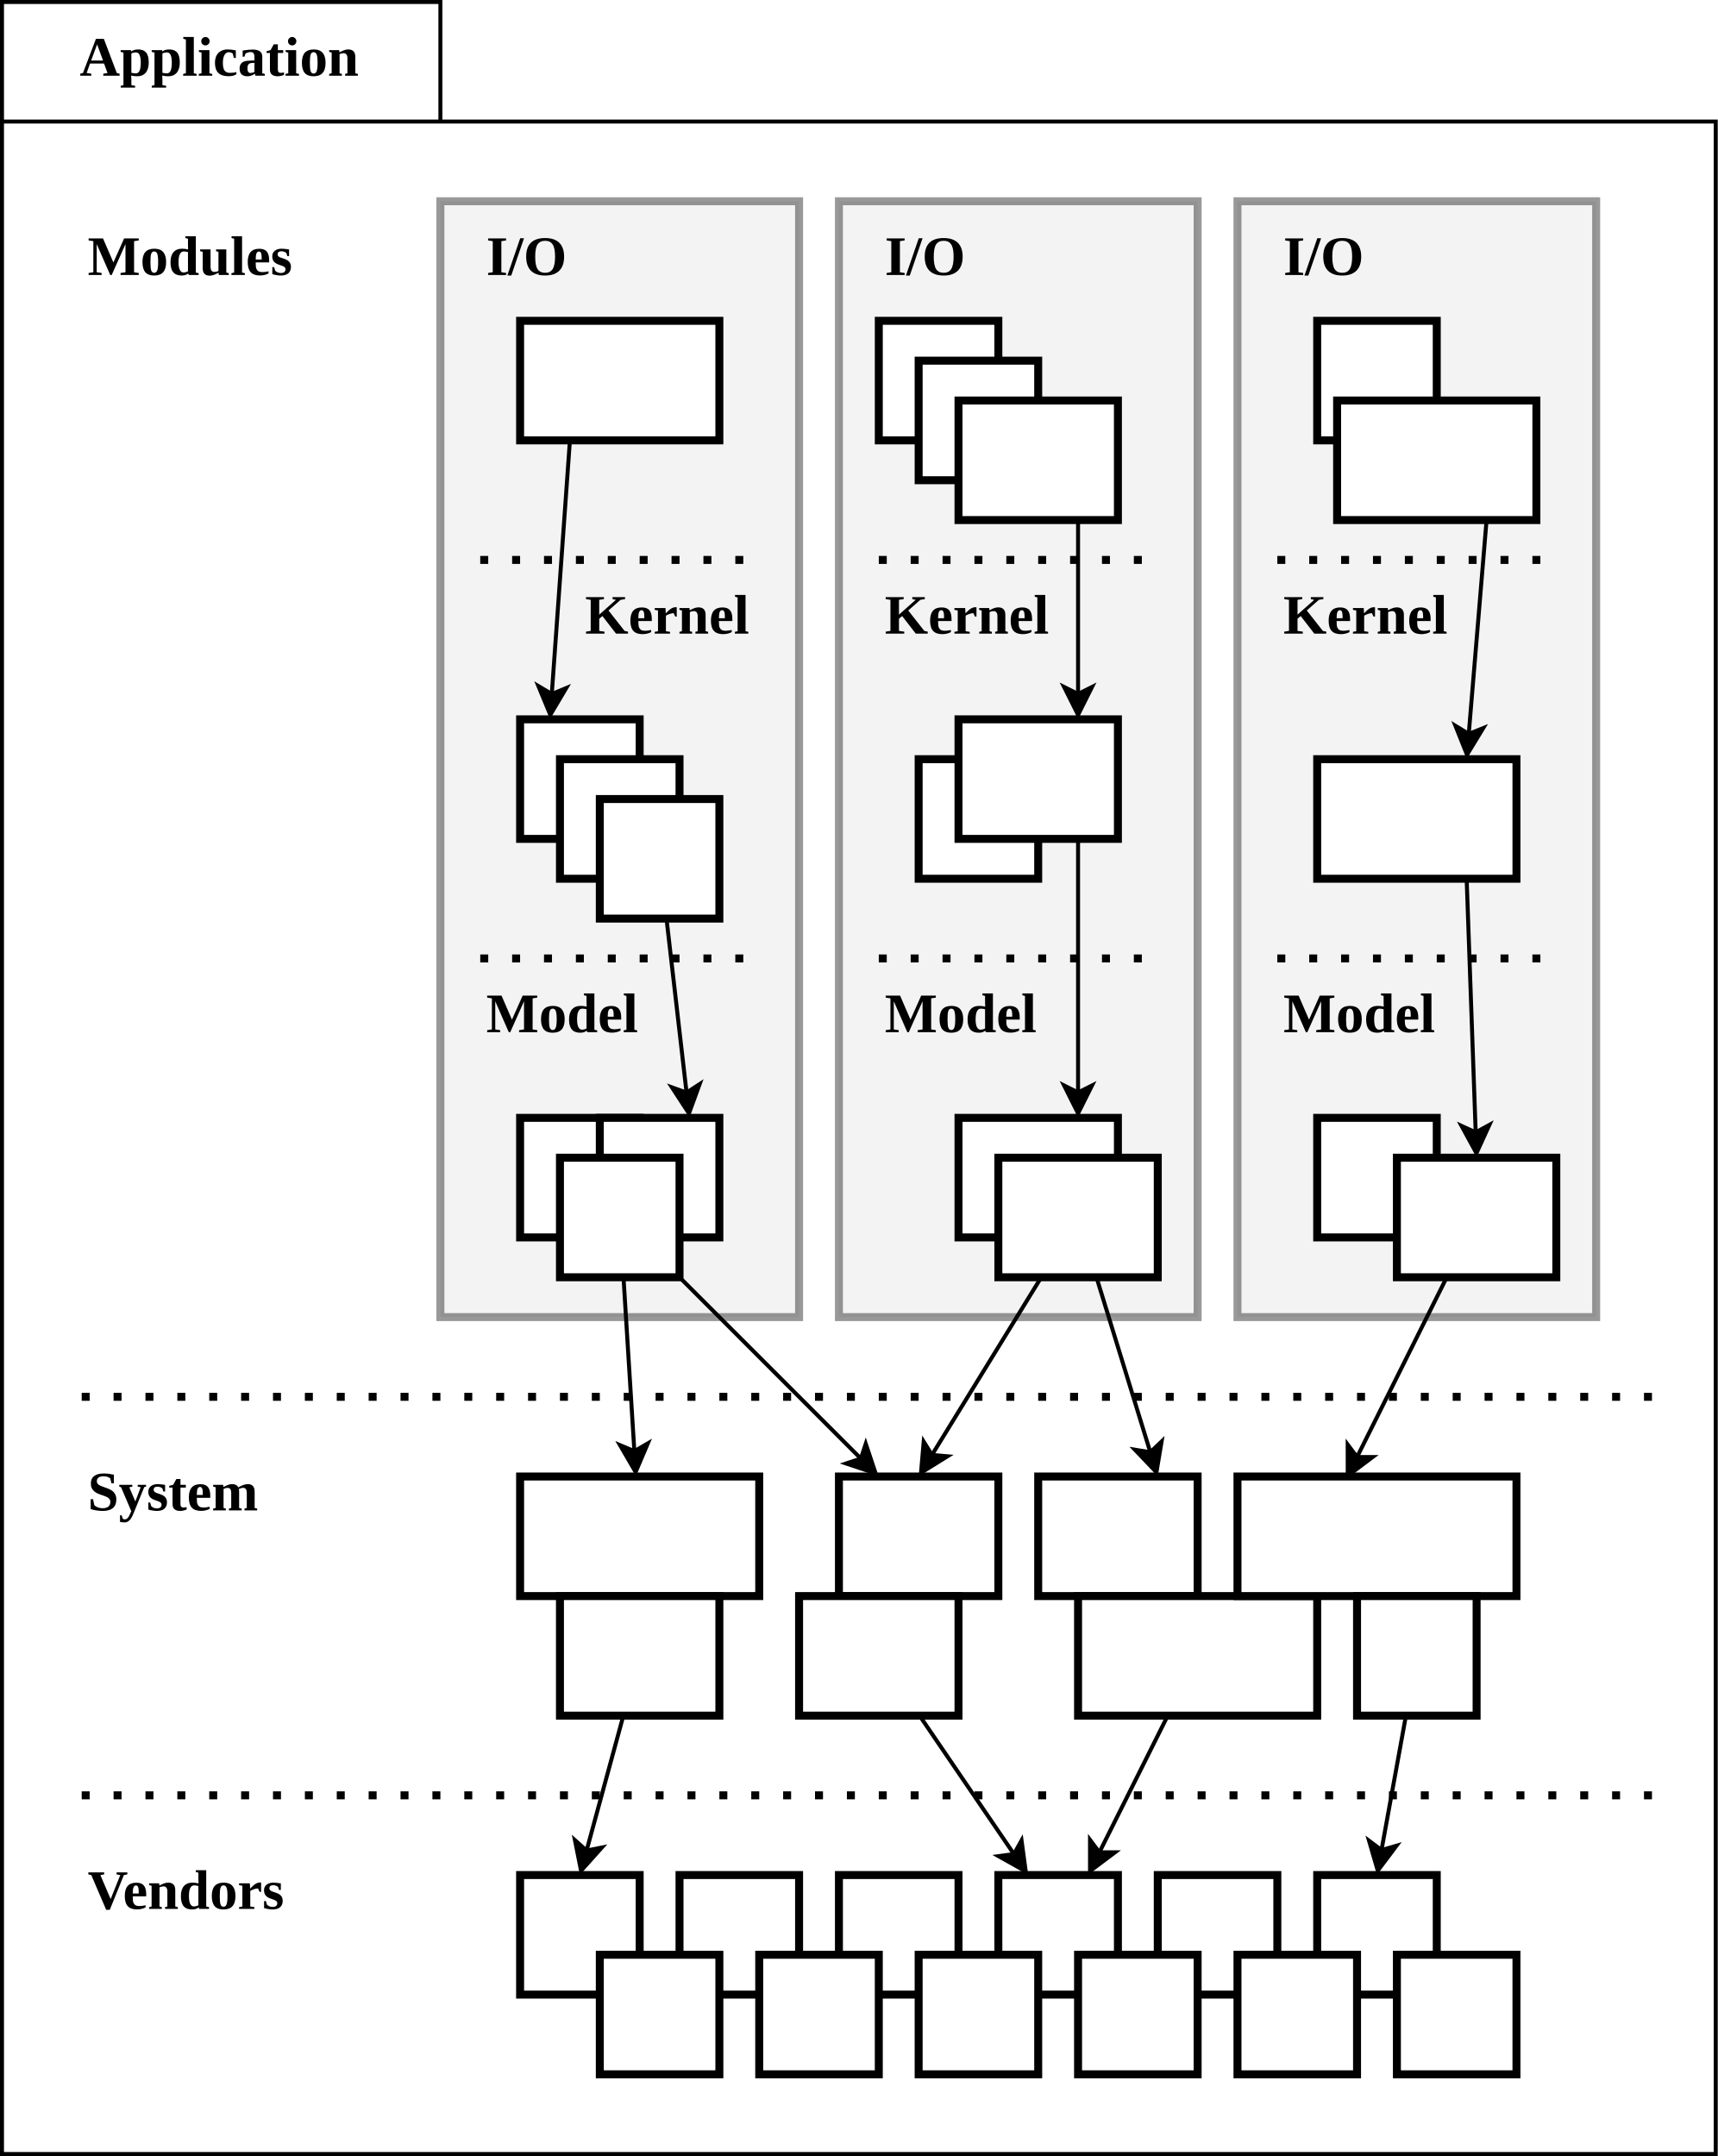
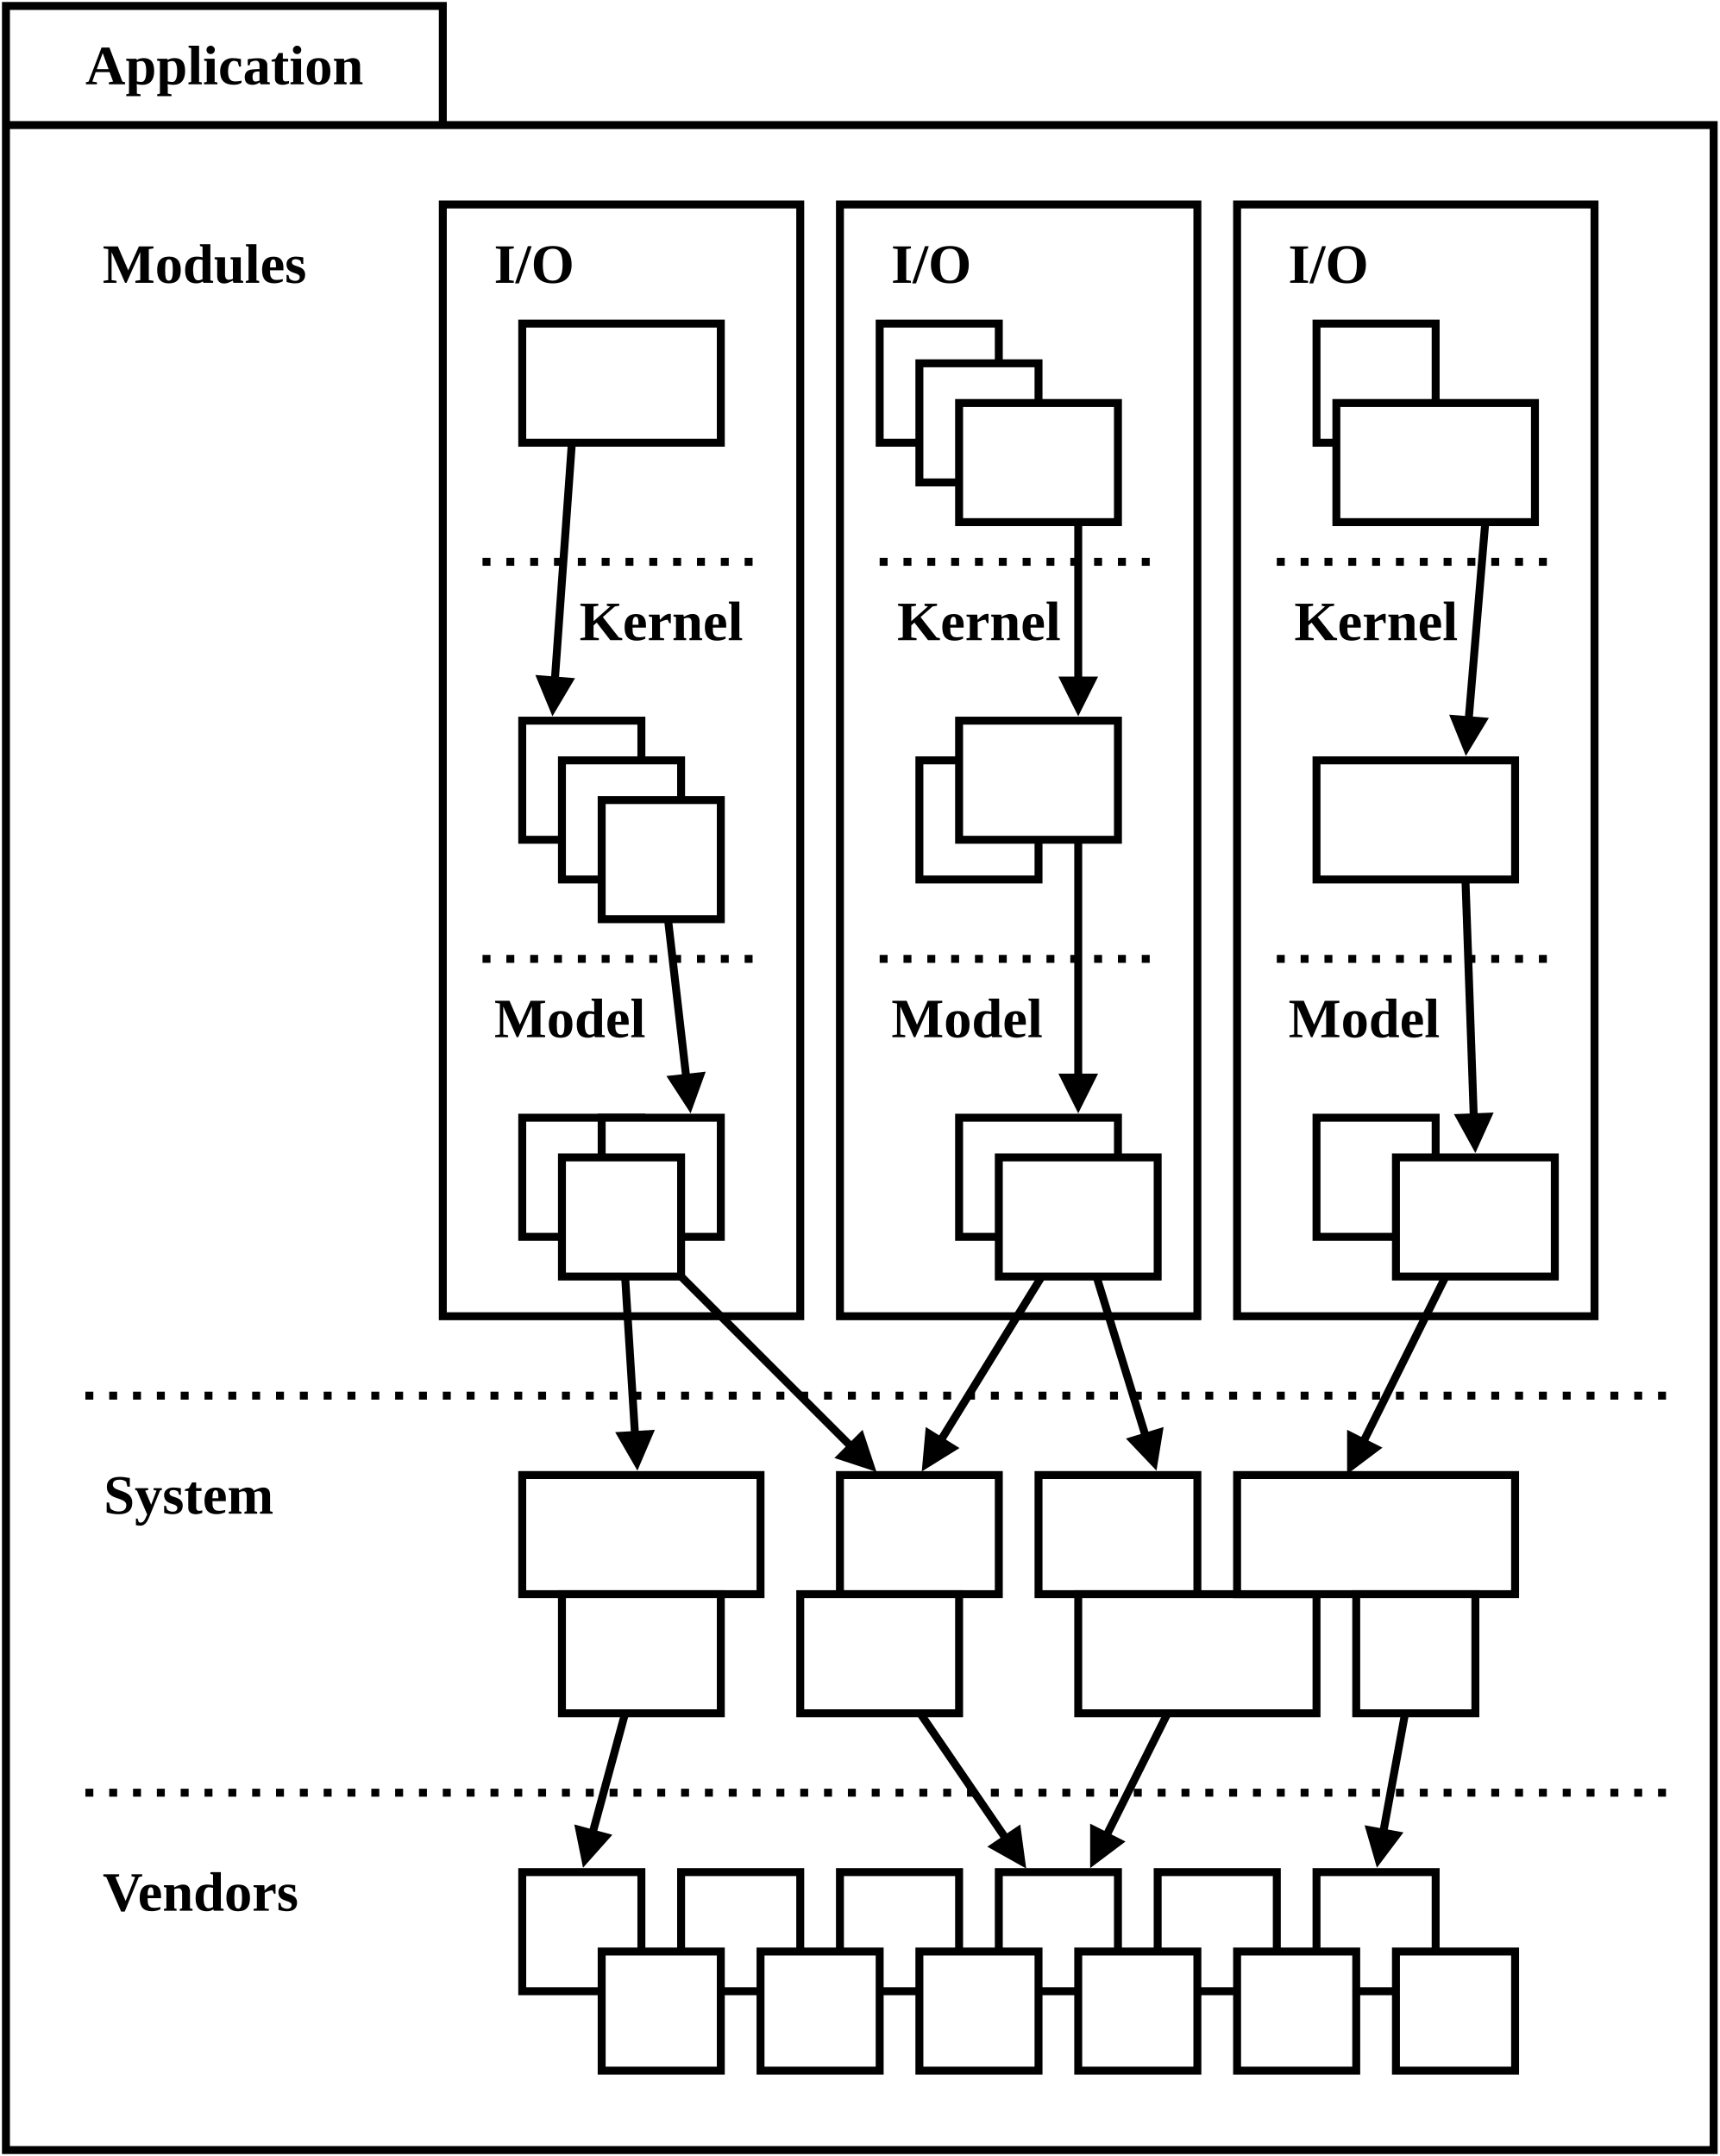
- <svg xmlns="http://www.w3.org/2000/svg" version="1.1" width="431px" height="541px" viewBox="-0.5 -0.5 431 541">
-   <defs />
+ <svg xmlns="http://www.w3.org/2000/svg" version="1.1" width="433px" height="543px" viewBox="-1.5 -1.5 433 543">
  <g>
-     <path d="M 0 30 L 0 0 L 110 0 L 110 30 M 0 30 L 430 30 L 430 540 L 0 540 Z" fill="var(--base-page, #ffffff)" stroke="currentColor" stroke-miterlimit="10" pointer-events="all" />
-     <g transform="translate(-0.5 -0.5)">
-       <text x="55" y="19" fill="currentColor" font-family="inherit" font-size="14px" text-anchor="middle" font-weight="bold">Application</text>
-     </g>
-     <rect x="0" y="30" width="430" height="378" fill="none" stroke="none" pointer-events="all" />
-     <rect x="310" y="50" width="90" height="280" fill="currentColor" fill-opacity="0.05" stroke="currentColor" stroke-opacity="0.4" stroke-width="2" pointer-events="all" />
-     <path d="M 320 140 L 390 140" fill="none" stroke="currentColor" stroke-width="2" stroke-miterlimit="10" stroke-dasharray="2 6" pointer-events="stroke" />
-     <path d="M 320 240 L 390 240" fill="none" stroke="currentColor" stroke-width="2" stroke-miterlimit="10" stroke-dasharray="2 6" pointer-events="stroke" />
-     <rect x="110" y="50" width="90" height="280" fill="currentColor" fill-opacity="0.05" stroke="currentColor" stroke-opacity="0.4" stroke-width="2" pointer-events="all" />
-     <rect x="210" y="50" width="90" height="280" fill="currentColor" fill-opacity="0.05" stroke="currentColor" stroke-opacity="0.4" stroke-width="2" pointer-events="all" />
-     <path d="M 20 350 L 420 350" fill="none" stroke="currentColor" stroke-width="2" stroke-miterlimit="10" stroke-dasharray="2 6" pointer-events="stroke" />
-     <path d="M 20 450 L 420 450" fill="none" stroke="currentColor" stroke-width="2" stroke-miterlimit="10" stroke-dasharray="2 6" pointer-events="stroke" />
-     <rect x="20" y="50" width="60" height="30" fill="none" stroke="none" pointer-events="all" />
-     <g transform="translate(-0.5 -0.5)">
-       <text x="22" y="69" fill="currentColor" font-family="inherit" font-size="14px" text-anchor="start" font-weight="bold">Modules</text>
-     </g>
-     <rect x="20" y="360" width="60" height="30" fill="none" stroke="none" pointer-events="all" />
-     <g transform="translate(-0.5 -0.5)">
-       <text x="22" y="379" fill="currentColor" font-family="inherit" font-size="14px" text-anchor="start" font-weight="bold">System</text>
-     </g>
-     <rect x="20" y="460" width="60" height="30" fill="none" stroke="none" pointer-events="all" />
-     <g transform="translate(-0.5 -0.5)">
-       <text x="22" y="479" fill="currentColor" font-family="inherit" font-size="14px" text-anchor="start" font-weight="bold">Vendors</text>
-     </g>
-     <path d="M 142.5 110 L 137.95 173.65" fill="none" stroke="currentColor" stroke-miterlimit="10" pointer-events="stroke" />
-     <path d="M 137.58 178.88 L 134.59 171.65 L 137.95 173.65 L 141.57 172.15 Z" fill="currentColor" stroke="currentColor" stroke-miterlimit="10" pointer-events="all" />
-     <rect x="130" y="80" width="50" height="30" fill="var(--base-page, #ffffff)" stroke="currentColor" stroke-width="2" pointer-events="all" />
-     <rect x="330" y="80" width="30" height="30" fill="var(--base-page, #ffffff)" stroke="currentColor" stroke-width="2" pointer-events="all" />
-     <rect x="130" y="180" width="30" height="30" fill="var(--base-page, #ffffff)" stroke="currentColor" stroke-width="2" pointer-events="all" />
-     <rect x="230" y="190" width="30" height="30" fill="var(--base-page, #ffffff)" stroke="currentColor" stroke-width="2" pointer-events="all" />
-     <path d="M 270 210 L 270 273.63" fill="none" stroke="currentColor" stroke-miterlimit="10" pointer-events="stroke" />
-     <path d="M 270 278.88 L 266.5 271.88 L 270 273.63 L 273.5 271.88 Z" fill="currentColor" stroke="currentColor" stroke-miterlimit="10" pointer-events="all" />
-     <rect x="240" y="180" width="40" height="30" fill="var(--base-page, #ffffff)" stroke="currentColor" stroke-width="2" pointer-events="all" />
-     <path d="M 367.5 220 L 369.77 283.64" fill="none" stroke="currentColor" stroke-miterlimit="10" pointer-events="stroke" />
-     <path d="M 369.96 288.88 L 366.21 282.01 L 369.77 283.64 L 373.21 281.76 Z" fill="currentColor" stroke="currentColor" stroke-miterlimit="10" pointer-events="all" />
-     <rect x="330" y="190" width="50" height="30" fill="var(--base-page, #ffffff)" stroke="currentColor" stroke-width="2" pointer-events="all" />
-     <rect x="240" y="280" width="40" height="30" fill="var(--base-page, #ffffff)" stroke="currentColor" stroke-width="2" pointer-events="all" />
-     <path d="M 260.77 320 L 233.34 364.58" fill="none" stroke="currentColor" stroke-miterlimit="10" pointer-events="stroke" />
-     <path d="M 230.59 369.05 L 231.27 361.25 L 233.34 364.58 L 237.24 364.92 Z" fill="currentColor" stroke="currentColor" stroke-miterlimit="10" pointer-events="all" />
-     <path d="M 274.62 320 L 288.13 363.91" fill="none" stroke="currentColor" stroke-miterlimit="10" pointer-events="stroke" />
-     <path d="M 289.67 368.93 L 284.27 363.27 L 288.13 363.91 L 290.96 361.21 Z" fill="currentColor" stroke="currentColor" stroke-miterlimit="10" pointer-events="all" />
-     <rect x="250" y="290" width="40" height="30" fill="var(--base-page, #ffffff)" stroke="currentColor" stroke-width="2" pointer-events="all" />
-     <rect x="330" y="280" width="30" height="30" fill="var(--base-page, #ffffff)" stroke="currentColor" stroke-width="2" pointer-events="all" />
-     <path d="M 362.51 320 L 340 365.11" fill="none" stroke="currentColor" stroke-miterlimit="10" pointer-events="stroke" />
-     <path d="M 337.66 369.81 L 337.65 361.98 L 340 365.11 L 343.92 365.11 Z" fill="currentColor" stroke="currentColor" stroke-miterlimit="10" pointer-events="all" />
-     <rect x="350" y="290" width="40" height="30" fill="var(--base-page, #ffffff)" stroke="currentColor" stroke-width="2" pointer-events="all" />
-     <rect x="130" y="370" width="60" height="30" fill="var(--base-page, #ffffff)" stroke="currentColor" stroke-width="2" pointer-events="all" />
-     <path d="M 155.91 430 L 146.68 463.86" fill="none" stroke="currentColor" stroke-miterlimit="10" pointer-events="stroke" />
-     <path d="M 145.29 468.92 L 143.76 461.25 L 146.68 463.86 L 150.51 463.09 Z" fill="currentColor" stroke="currentColor" stroke-miterlimit="10" pointer-events="all" />
-     <rect x="140" y="400" width="40" height="30" fill="var(--base-page, #ffffff)" stroke="currentColor" stroke-width="2" pointer-events="all" />
-     <rect x="210" y="370" width="40" height="30" fill="var(--base-page, #ffffff)" stroke="currentColor" stroke-width="2" pointer-events="all" />
-     <path d="M 230.23 430 L 253.91 464.74" fill="none" stroke="currentColor" stroke-miterlimit="10" pointer-events="stroke" />
-     <path d="M 256.87 469.08 L 250.04 465.26 L 253.91 464.74 L 255.82 461.32 Z" fill="currentColor" stroke="currentColor" stroke-miterlimit="10" pointer-events="all" />
-     <rect x="200" y="400" width="40" height="30" fill="var(--base-page, #ffffff)" stroke="currentColor" stroke-width="2" pointer-events="all" />
-     <rect x="260" y="370" width="40" height="30" fill="var(--base-page, #ffffff)" stroke="currentColor" stroke-width="2" pointer-events="all" />
-     <path d="M 292.5 430 L 275.35 464.3" fill="none" stroke="currentColor" stroke-miterlimit="10" pointer-events="stroke" />
-     <path d="M 273 469 L 273 461.17 L 275.35 464.3 L 279.26 464.3 Z" fill="currentColor" stroke="currentColor" stroke-miterlimit="10" pointer-events="all" />
-     <rect x="270" y="400" width="60" height="30" fill="var(--base-page, #ffffff)" stroke="currentColor" stroke-width="2" pointer-events="all" />
-     <rect x="310" y="370" width="70" height="30" fill="var(--base-page, #ffffff)" stroke="currentColor" stroke-width="2" pointer-events="all" />
-     <path d="M 352.27 430 L 346.14 463.73" fill="none" stroke="currentColor" stroke-miterlimit="10" pointer-events="stroke" />
-     <path d="M 345.2 468.9 L 343.01 461.39 L 346.14 463.73 L 349.9 462.64 Z" fill="currentColor" stroke="currentColor" stroke-miterlimit="10" pointer-events="all" />
-     <rect x="340" y="400" width="30" height="30" fill="var(--base-page, #ffffff)" stroke="currentColor" stroke-width="2" pointer-events="all" />
-     <rect x="130" y="470" width="30" height="30" fill="var(--base-page, #ffffff)" stroke="currentColor" stroke-width="2" pointer-events="all" />
-     <rect x="170" y="470" width="30" height="30" fill="var(--base-page, #ffffff)" stroke="currentColor" stroke-width="2" pointer-events="all" />
-     <rect x="210" y="470" width="30" height="30" fill="var(--base-page, #ffffff)" stroke="currentColor" stroke-width="2" pointer-events="all" />
-     <rect x="250" y="470" width="30" height="30" fill="var(--base-page, #ffffff)" stroke="currentColor" stroke-width="2" pointer-events="all" />
-     <rect x="290" y="470" width="30" height="30" fill="var(--base-page, #ffffff)" stroke="currentColor" stroke-width="2" pointer-events="all" />
-     <rect x="150" y="490" width="30" height="30" fill="var(--base-page, #ffffff)" stroke="currentColor" stroke-width="2" pointer-events="all" />
-     <rect x="190" y="490" width="30" height="30" fill="var(--base-page, #ffffff)" stroke="currentColor" stroke-width="2" pointer-events="all" />
-     <rect x="230" y="490" width="30" height="30" fill="var(--base-page, #ffffff)" stroke="currentColor" stroke-width="2" pointer-events="all" />
-     <rect x="270" y="490" width="30" height="30" fill="var(--base-page, #ffffff)" stroke="currentColor" stroke-width="2" pointer-events="all" />
-     <rect x="330" y="470" width="30" height="30" fill="var(--base-page, #ffffff)" stroke="currentColor" stroke-width="2" pointer-events="all" />
-     <rect x="350" y="490" width="30" height="30" fill="var(--base-page, #ffffff)" stroke="currentColor" stroke-width="2" pointer-events="all" />
-     <rect x="310" y="490" width="30" height="30" fill="var(--base-page, #ffffff)" stroke="currentColor" stroke-width="2" pointer-events="all" />
-     <rect x="320" y="50" width="60" height="30" fill="none" stroke="none" pointer-events="all" />
-     <g transform="translate(-0.5 -0.5)">
-       <text x="322" y="69" fill="currentColor" font-family="inherit" font-size="14px" text-anchor="start" font-weight="bold">I/O</text>
-     </g>
-     <rect x="320" y="140" width="60" height="30" fill="none" stroke="none" pointer-events="all" />
-     <g transform="translate(-0.5 -0.5)">
-       <text x="322" y="159" fill="currentColor" font-family="inherit" font-size="14px" text-anchor="start" font-weight="bold">Kernel</text>
-     </g>
-     <rect x="320" y="240" width="60" height="30" fill="none" stroke="none" pointer-events="all" />
-     <g transform="translate(-0.5 -0.5)">
-       <text x="322" y="259" fill="currentColor" font-family="inherit" font-size="14px" text-anchor="start" font-weight="bold">Model</text>
-     </g>
-     <path d="M 220 140 L 290 140" fill="none" stroke="currentColor" stroke-width="2" stroke-miterlimit="10" stroke-dasharray="2 6" pointer-events="stroke" />
-     <path d="M 220 240 L 290 240" fill="none" stroke="currentColor" stroke-width="2" stroke-miterlimit="10" stroke-dasharray="2 6" pointer-events="stroke" />
-     <rect x="220" y="50" width="60" height="30" fill="none" stroke="none" pointer-events="all" />
-     <g transform="translate(-0.5 -0.5)">
-       <text x="222" y="69" fill="currentColor" font-family="inherit" font-size="14px" text-anchor="start" font-weight="bold">I/O</text>
-     </g>
-     <rect x="220" y="140" width="60" height="30" fill="none" stroke="none" pointer-events="all" />
-     <g transform="translate(-0.5 -0.5)">
-       <text x="222" y="159" fill="currentColor" font-family="inherit" font-size="14px" text-anchor="start" font-weight="bold">Kernel</text>
-     </g>
-     <rect x="220" y="240" width="60" height="30" fill="none" stroke="none" pointer-events="all" />
-     <g transform="translate(-0.5 -0.5)">
-       <text x="222" y="259" fill="currentColor" font-family="inherit" font-size="14px" text-anchor="start" font-weight="bold">Model</text>
-     </g>
-     <path d="M 120 140 L 190 140" fill="none" stroke="currentColor" stroke-width="2" stroke-miterlimit="10" stroke-dasharray="2 6" pointer-events="stroke" />
-     <path d="M 120 240 L 190 240" fill="none" stroke="currentColor" stroke-width="2" stroke-miterlimit="10" stroke-dasharray="2 6" pointer-events="stroke" />
-     <rect x="120" y="50" width="60" height="30" fill="none" stroke="none" pointer-events="all" />
-     <g transform="translate(-0.5 -0.5)">
-       <text x="122" y="69" fill="currentColor" font-family="inherit" font-size="14px" text-anchor="start" font-weight="bold">I/O</text>
-     </g>
-     <rect x="120" y="140" width="70" height="30" fill="none" stroke="none" pointer-events="all" />
-     <g transform="translate(-0.5 -0.5)">
-       <text x="188" y="159" fill="currentColor" font-family="inherit" font-size="14px" text-anchor="end" font-weight="bold">Kernel</text>
-     </g>
-     <rect x="120" y="240" width="60" height="30" fill="none" stroke="none" pointer-events="all" />
-     <g transform="translate(-0.5 -0.5)">
-       <text x="122" y="259" fill="currentColor" font-family="inherit" font-size="14px" text-anchor="start" font-weight="bold">Model</text>
-     </g>
-     <rect x="140" y="190" width="30" height="30" fill="var(--base-page, #ffffff)" stroke="currentColor" stroke-width="2" pointer-events="all" />
-     <path d="M 166.73 230 L 171.77 273.67" fill="none" stroke="currentColor" stroke-miterlimit="10" pointer-events="stroke" />
-     <path d="M 172.37 278.89 L 168.09 272.34 L 171.77 273.67 L 175.05 271.53 Z" fill="currentColor" stroke="currentColor" stroke-miterlimit="10" pointer-events="all" />
-     <rect x="150" y="200" width="30" height="30" fill="var(--base-page, #ffffff)" stroke="currentColor" stroke-width="2" pointer-events="all" />
-     <rect x="130" y="280" width="30" height="30" fill="var(--base-page, #ffffff)" stroke="currentColor" stroke-width="2" pointer-events="all" />
-     <rect x="150" y="280" width="30" height="30" fill="var(--base-page, #ffffff)" stroke="currentColor" stroke-width="2" pointer-events="all" />
-     <path d="M 155.94 320 L 158.67 363.64" fill="none" stroke="currentColor" stroke-miterlimit="10" pointer-events="stroke" />
-     <path d="M 158.99 368.88 L 155.06 362.12 L 158.67 363.64 L 162.05 361.68 Z" fill="currentColor" stroke="currentColor" stroke-miterlimit="10" pointer-events="all" />
-     <path d="M 170 320 L 215.5 365.5" fill="none" stroke="currentColor" stroke-miterlimit="10" pointer-events="stroke" />
-     <path d="M 219.21 369.21 L 211.78 366.73 L 215.5 365.5 L 216.73 361.78 Z" fill="currentColor" stroke="currentColor" stroke-miterlimit="10" pointer-events="all" />
-     <rect x="140" y="290" width="30" height="30" fill="var(--base-page, #ffffff)" stroke="currentColor" stroke-width="2" pointer-events="all" />
-     <path d="M 372.5 130 L 368.03 183.65" fill="none" stroke="currentColor" stroke-miterlimit="10" pointer-events="stroke" />
-     <path d="M 367.59 188.89 L 364.69 181.62 L 368.03 183.65 L 371.66 182.2 Z" fill="currentColor" stroke="currentColor" stroke-miterlimit="10" pointer-events="all" />
-     <rect x="335" y="100" width="50" height="30" fill="var(--base-page, #ffffff)" stroke="currentColor" stroke-width="2" pointer-events="all" />
-     <rect x="220" y="80" width="30" height="30" fill="var(--base-page, #ffffff)" stroke="currentColor" stroke-width="2" pointer-events="all" />
-     <rect x="230" y="90" width="30" height="30" fill="var(--base-page, #ffffff)" stroke="currentColor" stroke-width="2" pointer-events="all" />
-     <path d="M 270 130 L 270 173.63" fill="none" stroke="currentColor" stroke-miterlimit="10" pointer-events="stroke" />
-     <path d="M 270 178.88 L 266.5 171.88 L 270 173.63 L 273.5 171.88 Z" fill="currentColor" stroke="currentColor" stroke-miterlimit="10" pointer-events="all" />
-     <rect x="240" y="100" width="40" height="30" fill="var(--base-page, #ffffff)" stroke="currentColor" stroke-width="2" pointer-events="all" />
+     <path d="M 0 30 L 0 0 L 110 0 L 110 30 M 0 30 L 430 30 L 430 540 L 0 540 Z" fill="var(--base-page, #ffffff)" stroke="currentColor" stroke-width="2" />
+     <text x="55" y="15" text-anchor="middle" dominant-baseline="central" font-size="14" font-family="inherit" font-weight="bold" fill="currentColor">Application</text>
+     <rect x="310" y="50" width="90" height="280" fill="none" stroke="currentColor" stroke-width="2" />
+     <path d="M 320 140 L 390 140" fill="none" stroke="currentColor" stroke-width="2" stroke-dasharray="2 4" />
+     <path d="M 320 240 L 390 240" fill="none" stroke="currentColor" stroke-width="2" stroke-dasharray="2 4" />
+     <rect x="110" y="50" width="90" height="280" fill="none" stroke="currentColor" stroke-width="2" />
+     <rect x="210" y="50" width="90" height="280" fill="none" stroke="currentColor" stroke-width="2" />
+     <path d="M 20 350 L 420 350" fill="none" stroke="currentColor" stroke-width="2" stroke-dasharray="2 4" />
+     <path d="M 20 450 L 420 450" fill="none" stroke="currentColor" stroke-width="2" stroke-dasharray="2 4" />
+     <text x="50" y="65" text-anchor="middle" dominant-baseline="central" font-size="14" font-family="inherit" font-weight="bold" fill="currentColor">Modules</text>
+     <text x="46" y="375" text-anchor="middle" dominant-baseline="central" font-size="14" font-family="inherit" font-weight="bold" fill="currentColor">System</text>
+     <text x="49" y="475" text-anchor="middle" dominant-baseline="central" font-size="14" font-family="inherit" font-weight="bold" fill="currentColor">Vendors</text>
+     <path d="M 142.5 110 L 138.2 169.9" fill="none" stroke="currentColor" stroke-width="2" />
+     <path d="M 137.6 178.9 L 133.3 168.5 L 143.3 169.3 Z" fill="currentColor" stroke="none" />
+     <rect x="130" y="80" width="50" height="30" fill="var(--base-page, #ffffff)" stroke="currentColor" stroke-width="2" />
+     <rect x="330" y="80" width="30" height="30" fill="var(--base-page, #ffffff)" stroke="currentColor" stroke-width="2" />
+     <rect x="130" y="180" width="30" height="30" fill="var(--base-page, #ffffff)" stroke="currentColor" stroke-width="2" />
+     <rect x="230" y="190" width="30" height="30" fill="var(--base-page, #ffffff)" stroke="currentColor" stroke-width="2" />
+     <path d="M 270 210 L 270 269.9" fill="none" stroke="currentColor" stroke-width="2" />
+     <path d="M 270 278.9 L 265 268.9 L 275 268.9 Z" fill="currentColor" stroke="none" />
+     <rect x="240" y="180" width="40" height="30" fill="var(--base-page, #ffffff)" stroke="currentColor" stroke-width="2" />
+     <path d="M 367.5 220 L 369.6 279.9" fill="none" stroke="currentColor" stroke-width="2" />
+     <path d="M 370 288.9 L 364.6 279.1 L 374.6 278.7 Z" fill="currentColor" stroke="none" />
+     <rect x="330" y="190" width="50" height="30" fill="var(--base-page, #ffffff)" stroke="currentColor" stroke-width="2" />
+     <rect x="240" y="280" width="40" height="30" fill="var(--base-page, #ffffff)" stroke="currentColor" stroke-width="2" />
+     <path d="M 260.8 320 L 235.3 361.4" fill="none" stroke="currentColor" stroke-width="2" />
+     <path d="M 230.6 369.1 L 231.6 357.9 L 240.1 363.2 Z" fill="currentColor" stroke="none" />
+     <path d="M 274.6 320 L 287 360.3" fill="none" stroke="currentColor" stroke-width="2" />
+     <path d="M 289.7 368.9 L 282 360.8 L 291.5 357.9 Z" fill="currentColor" stroke="none" />
+     <rect x="250" y="290" width="40" height="30" fill="var(--base-page, #ffffff)" stroke="currentColor" stroke-width="2" />
+     <rect x="330" y="280" width="30" height="30" fill="var(--base-page, #ffffff)" stroke="currentColor" stroke-width="2" />
+     <path d="M 362.5 320 L 341.7 361.8" fill="none" stroke="currentColor" stroke-width="2" />
+     <path d="M 337.7 369.8 L 337.7 358.6 L 346.6 363.1 Z" fill="currentColor" stroke="none" />
+     <rect x="350" y="290" width="40" height="30" fill="var(--base-page, #ffffff)" stroke="currentColor" stroke-width="2" />
+     <rect x="130" y="370" width="60" height="30" fill="var(--base-page, #ffffff)" stroke="currentColor" stroke-width="2" />
+     <path d="M 155.9 430 L 147.7 460.2" fill="none" stroke="currentColor" stroke-width="2" />
+     <path d="M 145.3 468.9 L 143.1 458 L 152.7 460.6 Z" fill="currentColor" stroke="none" />
+     <rect x="140" y="400" width="40" height="30" fill="var(--base-page, #ffffff)" stroke="currentColor" stroke-width="2" />
+     <rect x="210" y="370" width="40" height="30" fill="var(--base-page, #ffffff)" stroke="currentColor" stroke-width="2" />
+     <path d="M 230.2 430 L 251.8 461.6" fill="none" stroke="currentColor" stroke-width="2" />
+     <path d="M 256.9 469.1 L 247.1 463.6 L 255.4 458 Z" fill="currentColor" stroke="none" />
+     <rect x="200" y="400" width="40" height="30" fill="var(--base-page, #ffffff)" stroke="currentColor" stroke-width="2" />
+     <rect x="260" y="370" width="40" height="30" fill="var(--base-page, #ffffff)" stroke="currentColor" stroke-width="2" />
+     <path d="M 292.5 430 L 277 461" fill="none" stroke="currentColor" stroke-width="2" />
+     <path d="M 273 469 L 273 457.8 L 281.9 462.3 Z" fill="currentColor" stroke="none" />
+     <rect x="270" y="400" width="60" height="30" fill="var(--base-page, #ffffff)" stroke="currentColor" stroke-width="2" />
+     <rect x="310" y="370" width="70" height="30" fill="var(--base-page, #ffffff)" stroke="currentColor" stroke-width="2" />
+     <path d="M 352.3 430 L 346.8 460" fill="none" stroke="currentColor" stroke-width="2" />
+     <path d="M 345.2 468.9 L 342.1 458.2 L 351.9 460 Z" fill="currentColor" stroke="none" />
+     <rect x="340" y="400" width="30" height="30" fill="var(--base-page, #ffffff)" stroke="currentColor" stroke-width="2" />
+     <rect x="130" y="470" width="30" height="30" fill="var(--base-page, #ffffff)" stroke="currentColor" stroke-width="2" />
+     <rect x="170" y="470" width="30" height="30" fill="var(--base-page, #ffffff)" stroke="currentColor" stroke-width="2" />
+     <rect x="210" y="470" width="30" height="30" fill="var(--base-page, #ffffff)" stroke="currentColor" stroke-width="2" />
+     <rect x="250" y="470" width="30" height="30" fill="var(--base-page, #ffffff)" stroke="currentColor" stroke-width="2" />
+     <rect x="290" y="470" width="30" height="30" fill="var(--base-page, #ffffff)" stroke="currentColor" stroke-width="2" />
+     <rect x="150" y="490" width="30" height="30" fill="var(--base-page, #ffffff)" stroke="currentColor" stroke-width="2" />
+     <rect x="190" y="490" width="30" height="30" fill="var(--base-page, #ffffff)" stroke="currentColor" stroke-width="2" />
+     <rect x="230" y="490" width="30" height="30" fill="var(--base-page, #ffffff)" stroke="currentColor" stroke-width="2" />
+     <rect x="270" y="490" width="30" height="30" fill="var(--base-page, #ffffff)" stroke="currentColor" stroke-width="2" />
+     <rect x="330" y="470" width="30" height="30" fill="var(--base-page, #ffffff)" stroke="currentColor" stroke-width="2" />
+     <rect x="350" y="490" width="30" height="30" fill="var(--base-page, #ffffff)" stroke="currentColor" stroke-width="2" />
+     <rect x="310" y="490" width="30" height="30" fill="var(--base-page, #ffffff)" stroke="currentColor" stroke-width="2" />
+     <text x="333" y="65" text-anchor="middle" dominant-baseline="central" font-size="14" font-family="inherit" font-weight="bold" fill="currentColor">I/O</text>
+     <text x="345" y="155" text-anchor="middle" dominant-baseline="central" font-size="14" font-family="inherit" font-weight="bold" fill="currentColor">Kernel</text>
+     <text x="342" y="255" text-anchor="middle" dominant-baseline="central" font-size="14" font-family="inherit" font-weight="bold" fill="currentColor">Model</text>
+     <path d="M 220 140 L 290 140" fill="none" stroke="currentColor" stroke-width="2" stroke-dasharray="2 4" />
+     <path d="M 220 240 L 290 240" fill="none" stroke="currentColor" stroke-width="2" stroke-dasharray="2 4" />
+     <text x="233" y="65" text-anchor="middle" dominant-baseline="central" font-size="14" font-family="inherit" font-weight="bold" fill="currentColor">I/O</text>
+     <text x="245" y="155" text-anchor="middle" dominant-baseline="central" font-size="14" font-family="inherit" font-weight="bold" fill="currentColor">Kernel</text>
+     <text x="242" y="255" text-anchor="middle" dominant-baseline="central" font-size="14" font-family="inherit" font-weight="bold" fill="currentColor">Model</text>
+     <path d="M 120 140 L 190 140" fill="none" stroke="currentColor" stroke-width="2" stroke-dasharray="2 4" />
+     <path d="M 120 240 L 190 240" fill="none" stroke="currentColor" stroke-width="2" stroke-dasharray="2 4" />
+     <text x="133" y="65" text-anchor="middle" dominant-baseline="central" font-size="14" font-family="inherit" font-weight="bold" fill="currentColor">I/O</text>
+     <text x="165" y="155" text-anchor="middle" dominant-baseline="central" font-size="14" font-family="inherit" font-weight="bold" fill="currentColor">Kernel</text>
+     <text x="142" y="255" text-anchor="middle" dominant-baseline="central" font-size="14" font-family="inherit" font-weight="bold" fill="currentColor">Model</text>
+     <rect x="140" y="190" width="30" height="30" fill="var(--base-page, #ffffff)" stroke="currentColor" stroke-width="2" />
+     <path d="M 166.7 230 L 171.3 269.9" fill="none" stroke="currentColor" stroke-width="2" />
+     <path d="M 172.4 278.9 L 166.3 269.5 L 176.2 268.4 Z" fill="currentColor" stroke="none" />
+     <rect x="150" y="200" width="30" height="30" fill="var(--base-page, #ffffff)" stroke="currentColor" stroke-width="2" />
+     <rect x="130" y="280" width="30" height="30" fill="var(--base-page, #ffffff)" stroke="currentColor" stroke-width="2" />
+     <rect x="150" y="280" width="30" height="30" fill="var(--base-page, #ffffff)" stroke="currentColor" stroke-width="2" />
+     <path d="M 155.9 320 L 158.4 359.9" fill="none" stroke="currentColor" stroke-width="2" />
+     <path d="M 159 368.9 L 153.4 359.2 L 163.4 358.6 Z" fill="currentColor" stroke="none" />
+     <path d="M 170 320 L 212.8 362.8" fill="none" stroke="currentColor" stroke-width="2" />
+     <path d="M 219.2 369.2 L 208.6 365.7 L 215.7 358.6 Z" fill="currentColor" stroke="none" />
+     <rect x="140" y="290" width="30" height="30" fill="var(--base-page, #ffffff)" stroke="currentColor" stroke-width="2" />
+     <path d="M 372.5 130 L 368.3 179.9" fill="none" stroke="currentColor" stroke-width="2" />
+     <path d="M 367.6 188.9 L 363.4 178.5 L 373.4 179.3 Z" fill="currentColor" stroke="none" />
+     <rect x="335" y="100" width="50" height="30" fill="var(--base-page, #ffffff)" stroke="currentColor" stroke-width="2" />
+     <rect x="220" y="80" width="30" height="30" fill="var(--base-page, #ffffff)" stroke="currentColor" stroke-width="2" />
+     <rect x="230" y="90" width="30" height="30" fill="var(--base-page, #ffffff)" stroke="currentColor" stroke-width="2" />
+     <path d="M 270 130 L 270 169.9" fill="none" stroke="currentColor" stroke-width="2" />
+     <path d="M 270 178.9 L 265 168.9 L 275 168.9 Z" fill="currentColor" stroke="none" />
+     <rect x="240" y="100" width="40" height="30" fill="var(--base-page, #ffffff)" stroke="currentColor" stroke-width="2" />
  </g>
</svg>
